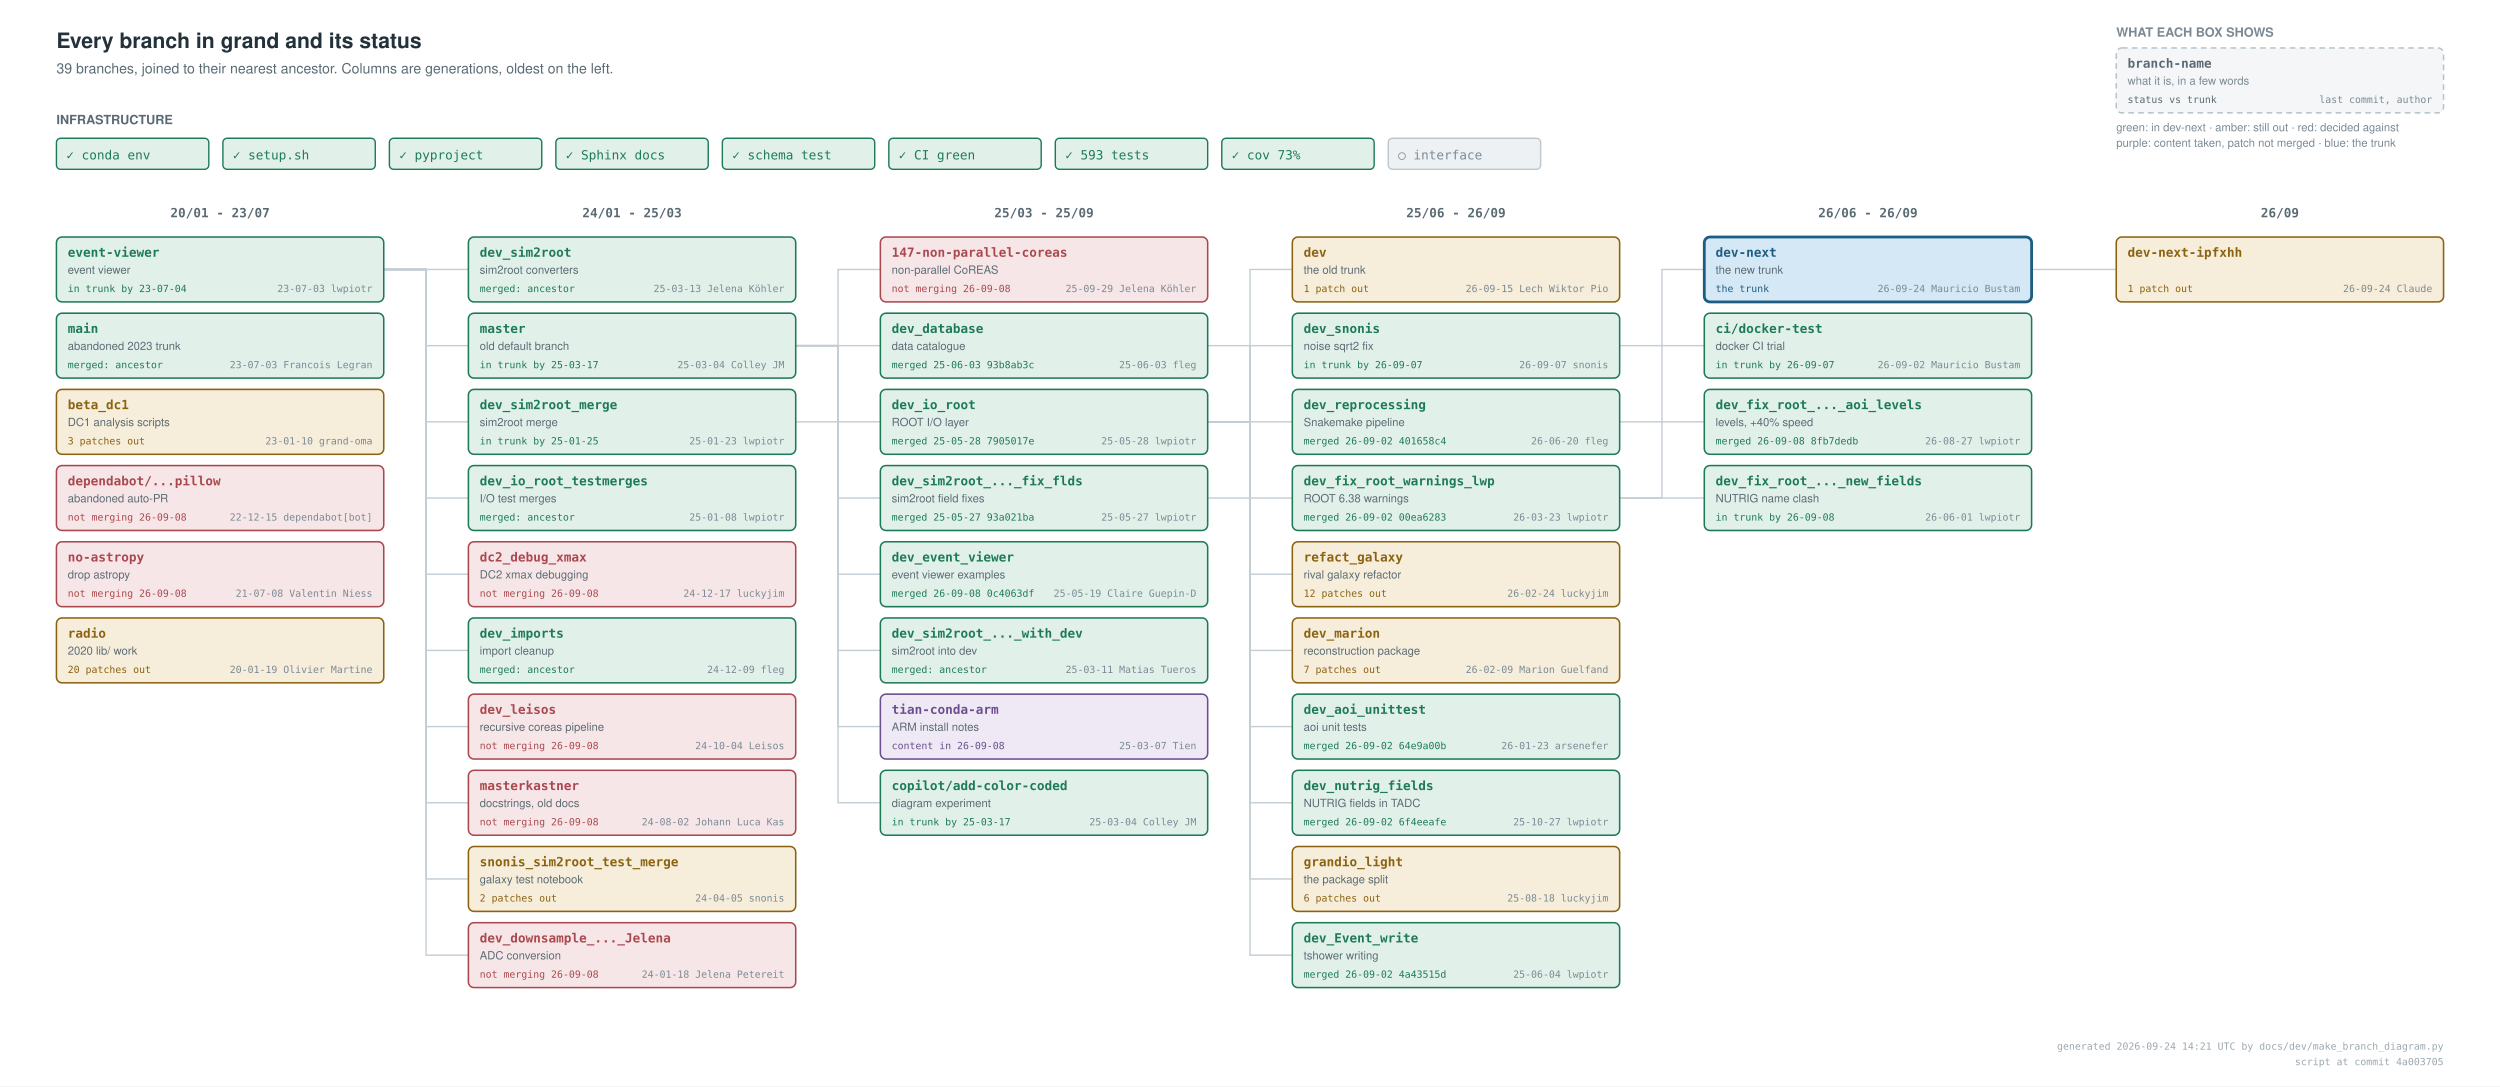
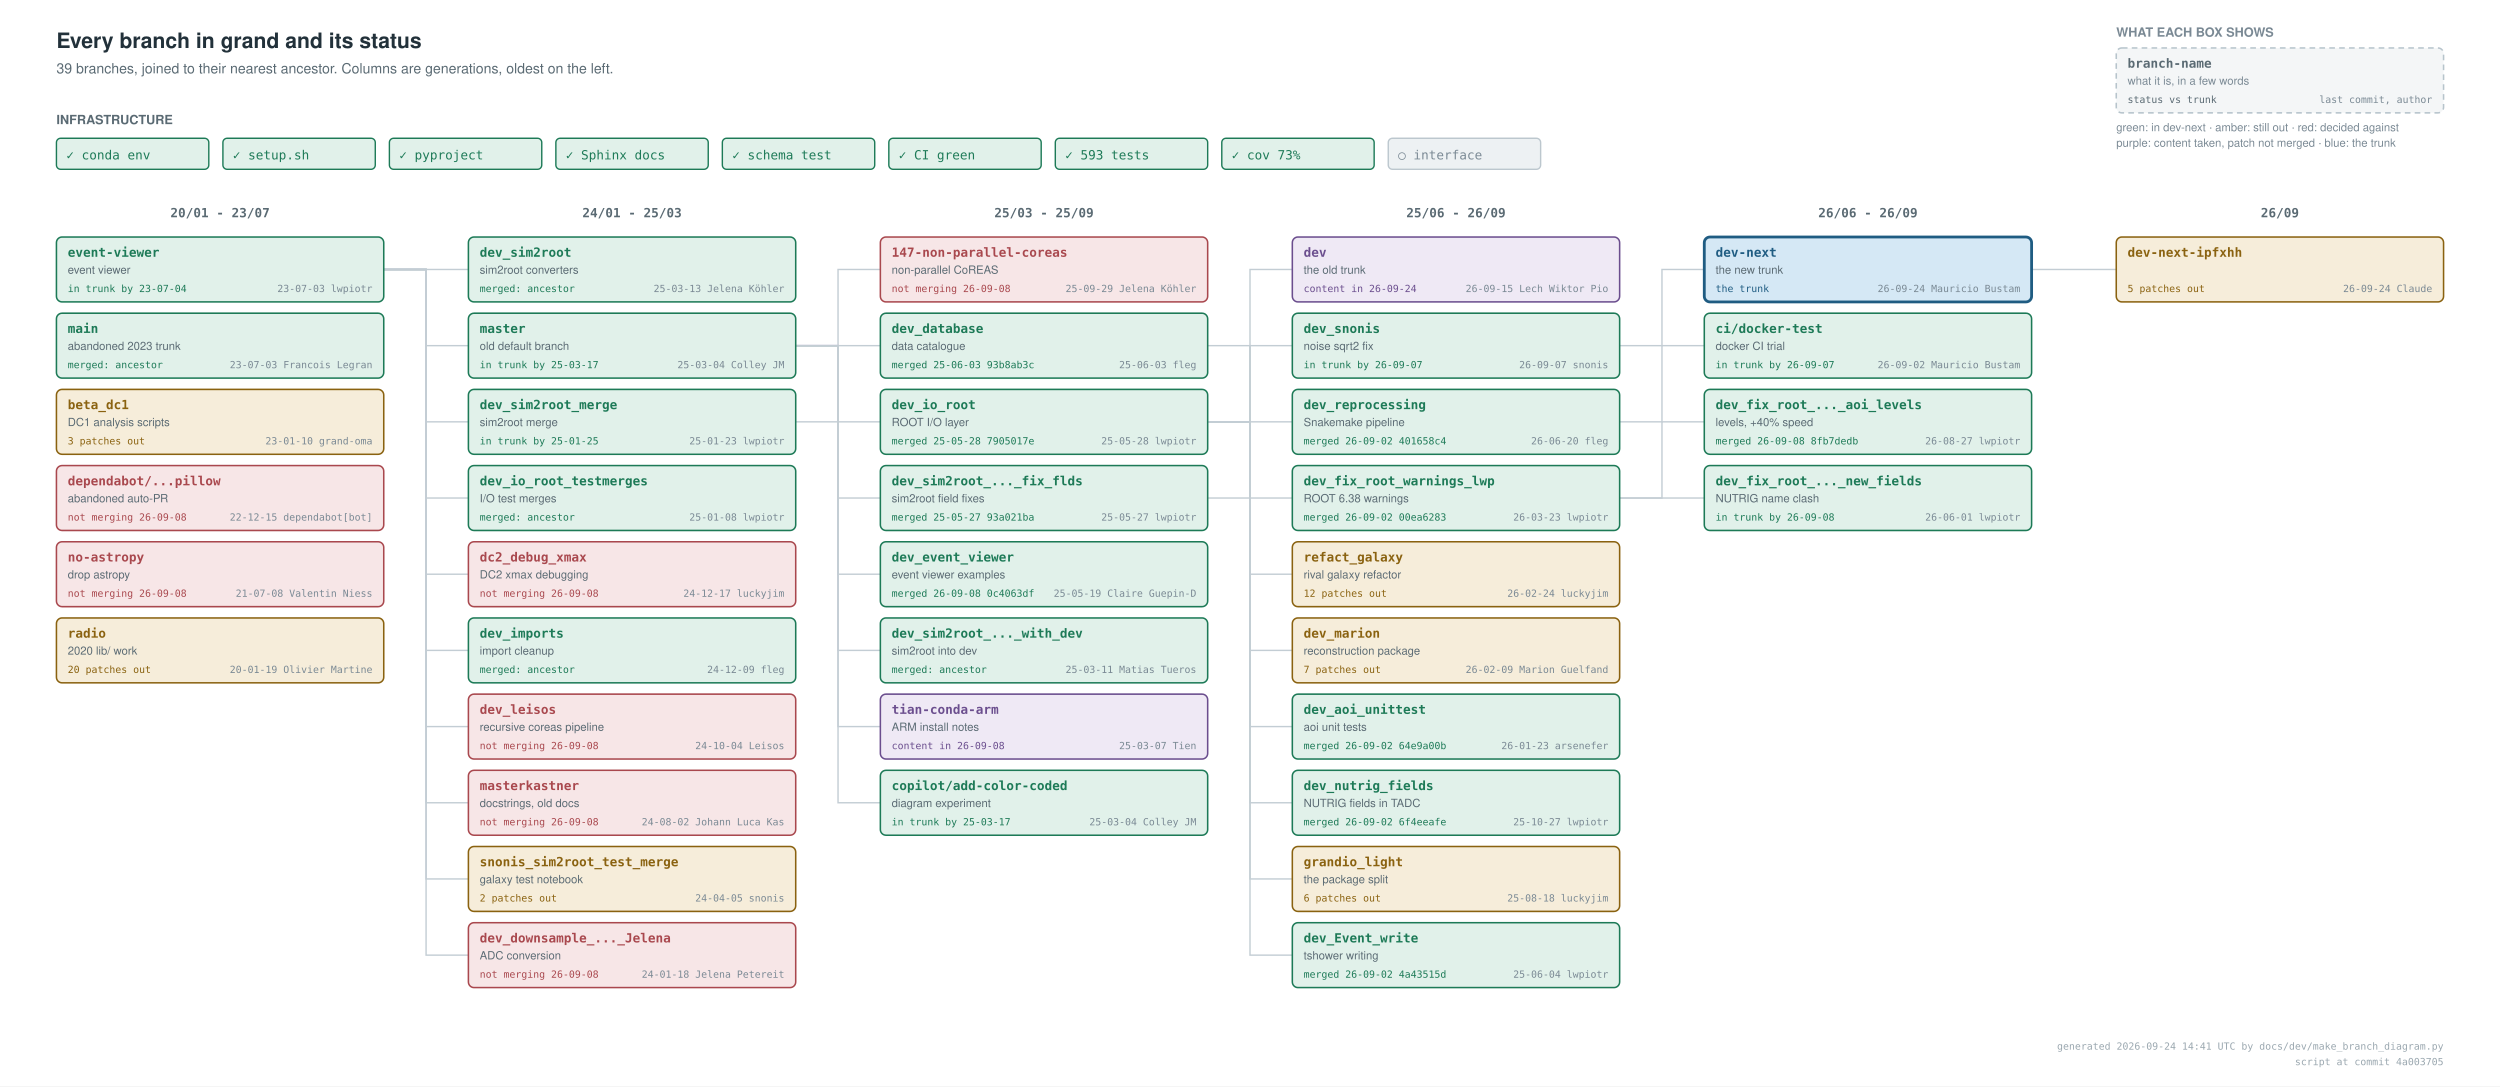
<svg xmlns="http://www.w3.org/2000/svg" viewBox="0 0 1772 770" width="1772" height="770" font-family="IBM Plex Sans, Helvetica, Arial, sans-serif">
  <rect width="1772" height="770" fill="#FFFFFF" />
  <text x="40" y="34" font-size="15" font-weight="600" fill="#22313A">Every branch in grand and its status</text>
  <text x="40" y="52" font-size="10" fill="#5A6A73">39 branches, joined to their nearest ancestor. Columns are generations, oldest on the left.</text>
  <text x="1500.0" y="26.0" font-size="9" font-weight="600" fill="#7A8994">WHAT EACH BOX SHOWS</text>
  <rect x="1500.0" y="34.0" width="232" height="46" rx="4" fill="#F4F6F7" stroke="#B7C4CC" stroke-width="1.1" stroke-dasharray="4 3" />
  <text x="1508.0" y="48.0" font-family="IBM Plex Mono, monospace" font-size="9" font-weight="600" fill="#5A6A73">branch-name</text>
  <text x="1508.0" y="60.0" font-size="8" fill="#7A8994">what it is, in a few words</text>
  <text x="1508.0" y="73.0" font-family="IBM Plex Mono, monospace" font-size="7" fill="#5A6A73">status vs trunk</text>
  <text x="1724.0" y="73.0" font-family="IBM Plex Mono, monospace" font-size="7" fill="#7A8994" text-anchor="end">last commit, author</text>
  <text x="1500.0" y="93.0" font-size="8" fill="#7A8994">green: in dev-next · amber: still out · red: decided against</text>
  <text x="1500.0" y="104.0" font-size="8" fill="#7A8994">purple: content taken, patch not merged · blue: the trunk</text>
  <text x="40" y="88" font-size="9" font-weight="600" fill="#5A6A73">INFRASTRUCTURE</text>
  <rect x="40.0" y="98" width="108" height="22" rx="3" fill="#E1F1EA" stroke="#1D7A57" stroke-width="1" />
  <text x="47.0" y="113" font-family="IBM Plex Mono, monospace" font-size="9" fill="#1D7A57">✓ conda env</text>
  <rect x="158.0" y="98" width="108" height="22" rx="3" fill="#E1F1EA" stroke="#1D7A57" stroke-width="1" />
  <text x="165.0" y="113" font-family="IBM Plex Mono, monospace" font-size="9" fill="#1D7A57">✓ setup.sh</text>
  <rect x="276.0" y="98" width="108" height="22" rx="3" fill="#E1F1EA" stroke="#1D7A57" stroke-width="1" />
  <text x="283.0" y="113" font-family="IBM Plex Mono, monospace" font-size="9" fill="#1D7A57">✓ pyproject</text>
  <rect x="394.0" y="98" width="108" height="22" rx="3" fill="#E1F1EA" stroke="#1D7A57" stroke-width="1" />
  <text x="401.0" y="113" font-family="IBM Plex Mono, monospace" font-size="9" fill="#1D7A57">✓ Sphinx docs</text>
  <rect x="512.0" y="98" width="108" height="22" rx="3" fill="#E1F1EA" stroke="#1D7A57" stroke-width="1" />
  <text x="519.0" y="113" font-family="IBM Plex Mono, monospace" font-size="9" fill="#1D7A57">✓ schema test</text>
  <rect x="630.0" y="98" width="108" height="22" rx="3" fill="#E1F1EA" stroke="#1D7A57" stroke-width="1" />
  <text x="637.0" y="113" font-family="IBM Plex Mono, monospace" font-size="9" fill="#1D7A57">✓ CI green</text>
  <rect x="748.0" y="98" width="108" height="22" rx="3" fill="#E1F1EA" stroke="#1D7A57" stroke-width="1" />
  <text x="755.0" y="113" font-family="IBM Plex Mono, monospace" font-size="9" fill="#1D7A57">✓ 593 tests</text>
  <rect x="866.0" y="98" width="108" height="22" rx="3" fill="#E1F1EA" stroke="#1D7A57" stroke-width="1" />
  <text x="873.0" y="113" font-family="IBM Plex Mono, monospace" font-size="9" fill="#1D7A57">✓ cov 73%</text>
  <rect x="984.0" y="98" width="108" height="22" rx="3" fill="#EDF1F3" stroke="#BCC7CE" stroke-width="1" />
  <text x="991.0" y="113" font-family="IBM Plex Mono, monospace" font-size="9" fill="#7A8994">○ interface</text>
  <text x="156.0" y="154.0" font-family="IBM Plex Mono, monospace" font-size="9" font-weight="600" fill="#5A6A73" text-anchor="middle">20/01 - 23/07</text>
  <text x="448.0" y="154.0" font-family="IBM Plex Mono, monospace" font-size="9" font-weight="600" fill="#5A6A73" text-anchor="middle">24/01 - 25/03</text>
  <text x="740.0" y="154.0" font-family="IBM Plex Mono, monospace" font-size="9" font-weight="600" fill="#5A6A73" text-anchor="middle">25/03 - 25/09</text>
  <text x="1032.0" y="154.0" font-family="IBM Plex Mono, monospace" font-size="9" font-weight="600" fill="#5A6A73" text-anchor="middle">25/06 - 26/09</text>
  <text x="1324.0" y="154.0" font-family="IBM Plex Mono, monospace" font-size="9" font-weight="600" fill="#5A6A73" text-anchor="middle">26/06 - 26/09</text>
  <text x="1616.0" y="154.0" font-family="IBM Plex Mono, monospace" font-size="9" font-weight="600" fill="#5A6A73" text-anchor="middle">26/09</text>
  <path d="M 564.0 245.0 H 594.0 V 191.0 H 624.0" fill="none" stroke="#C3CDD4" stroke-width="1" />
  <path d="M 1148.0 299.0 H 1178.0 V 245.0 H 1208.0" fill="none" stroke="#C3CDD4" stroke-width="1" />
  <path d="M 564.0 245.0 H 594.0 V 569.0 H 624.0" fill="none" stroke="#C3CDD4" stroke-width="1" />
  <path d="M 272.0 191.0 H 302.0 V 407.0 H 332.0" fill="none" stroke="#C3CDD4" stroke-width="1" />
  <path d="M 856.0 299.0 H 886.0 V 191.0 H 916.0" fill="none" stroke="#C3CDD4" stroke-width="1" />
  <path d="M 1148.0 245.0 H 1178.0 V 191.0 H 1208.0" fill="none" stroke="#C3CDD4" stroke-width="1" />
  <path d="M 1440.0 191.0 H 1470.0 V 191.0 H 1500.0" fill="none" stroke="#C3CDD4" stroke-width="1" />
  <path d="M 856.0 245.0 H 886.0 V 677.0 H 916.0" fill="none" stroke="#C3CDD4" stroke-width="1" />
  <path d="M 856.0 299.0 H 886.0 V 515.0 H 916.0" fill="none" stroke="#C3CDD4" stroke-width="1" />
  <path d="M 564.0 245.0 H 594.0 V 245.0 H 624.0" fill="none" stroke="#C3CDD4" stroke-width="1" />
  <path d="M 272.0 191.0 H 302.0 V 677.0 H 332.0" fill="none" stroke="#C3CDD4" stroke-width="1" />
  <path d="M 564.0 245.0 H 594.0 V 407.0 H 624.0" fill="none" stroke="#C3CDD4" stroke-width="1" />
  <path d="M 1148.0 353.0 H 1178.0 V 299.0 H 1208.0" fill="none" stroke="#C3CDD4" stroke-width="1" />
  <path d="M 856.0 299.0 H 886.0 V 353.0 H 916.0" fill="none" stroke="#C3CDD4" stroke-width="1" />
  <path d="M 1148.0 353.0 H 1178.0 V 353.0 H 1208.0" fill="none" stroke="#C3CDD4" stroke-width="1" />
  <path d="M 272.0 191.0 H 302.0 V 461.0 H 332.0" fill="none" stroke="#C3CDD4" stroke-width="1" />
  <path d="M 564.0 245.0 H 594.0 V 299.0 H 624.0" fill="none" stroke="#C3CDD4" stroke-width="1" />
  <path d="M 272.0 191.0 H 302.0 V 353.0 H 332.0" fill="none" stroke="#C3CDD4" stroke-width="1" />
  <path d="M 272.0 191.0 H 302.0 V 515.0 H 332.0" fill="none" stroke="#C3CDD4" stroke-width="1" />
  <path d="M 856.0 299.0 H 886.0 V 461.0 H 916.0" fill="none" stroke="#C3CDD4" stroke-width="1" />
  <path d="M 856.0 299.0 H 886.0 V 569.0 H 916.0" fill="none" stroke="#C3CDD4" stroke-width="1" />
  <path d="M 856.0 299.0 H 886.0 V 299.0 H 916.0" fill="none" stroke="#C3CDD4" stroke-width="1" />
  <path d="M 272.0 191.0 H 302.0 V 191.0 H 332.0" fill="none" stroke="#C3CDD4" stroke-width="1" />
  <path d="M 272.0 191.0 H 302.0 V 299.0 H 332.0" fill="none" stroke="#C3CDD4" stroke-width="1" />
  <path d="M 564.0 299.0 H 594.0 V 461.0 H 624.0" fill="none" stroke="#C3CDD4" stroke-width="1" />
  <path d="M 564.0 245.0 H 594.0 V 353.0 H 624.0" fill="none" stroke="#C3CDD4" stroke-width="1" />
  <path d="M 856.0 353.0 H 886.0 V 245.0 H 916.0" fill="none" stroke="#C3CDD4" stroke-width="1" />
  <path d="M 856.0 299.0 H 886.0 V 623.0 H 916.0" fill="none" stroke="#C3CDD4" stroke-width="1" />
  <path d="M 272.0 191.0 H 302.0 V 245.0 H 332.0" fill="none" stroke="#C3CDD4" stroke-width="1" />
  <path d="M 272.0 191.0 H 302.0 V 569.0 H 332.0" fill="none" stroke="#C3CDD4" stroke-width="1" />
  <path d="M 856.0 299.0 H 886.0 V 407.0 H 916.0" fill="none" stroke="#C3CDD4" stroke-width="1" />
  <path d="M 272.0 191.0 H 302.0 V 623.0 H 332.0" fill="none" stroke="#C3CDD4" stroke-width="1" />
  <path d="M 564.0 245.0 H 594.0 V 515.0 H 624.0" fill="none" stroke="#C3CDD4" stroke-width="1" />
  <rect x="624.0" y="168.0" width="232" height="46" rx="4" fill="#F7E6E7" stroke="#A9484E" stroke-width="1.1" />
  <text x="632.0" y="182.0" font-family="IBM Plex Mono, monospace" font-size="9" font-weight="600" fill="#A9484E">147-non-parallel-coreas</text>
  <text x="632.0" y="194.0" font-size="8" fill="#5A6A73">non-parallel CoREAS</text>
  <text x="632.0" y="207.0" font-family="IBM Plex Mono, monospace" font-size="7" fill="#A9484E">not merging 26-09-08</text>
  <text x="848.0" y="207.0" font-family="IBM Plex Mono, monospace" font-size="7" fill="#7A8994" text-anchor="end">25-09-29 Jelena Köhler</text>
  <rect x="40.0" y="276.0" width="232" height="46" rx="4" fill="#F6EDDA" stroke="#8A6210" stroke-width="1.1" />
  <text x="48.0" y="290.0" font-family="IBM Plex Mono, monospace" font-size="9" font-weight="600" fill="#8A6210">beta_dc1</text>
  <text x="48.0" y="302.0" font-size="8" fill="#5A6A73">DC1 analysis scripts</text>
  <text x="48.0" y="315.0" font-family="IBM Plex Mono, monospace" font-size="7" fill="#8A6210">3 patches out</text>
  <text x="264.0" y="315.0" font-family="IBM Plex Mono, monospace" font-size="7" fill="#7A8994" text-anchor="end">23-01-10 grand-oma</text>
  <rect x="1208.0" y="222.0" width="232" height="46" rx="4" fill="#E1F1EA" stroke="#1D7A57" stroke-width="1.1" />
  <text x="1216.0" y="236.0" font-family="IBM Plex Mono, monospace" font-size="9" font-weight="600" fill="#1D7A57">ci/docker-test</text>
  <text x="1216.0" y="248.0" font-size="8" fill="#5A6A73">docker CI trial</text>
  <text x="1216.0" y="261.0" font-family="IBM Plex Mono, monospace" font-size="7" fill="#1D7A57">in trunk by 26-09-07</text>
  <text x="1432.0" y="261.0" font-family="IBM Plex Mono, monospace" font-size="7" fill="#7A8994" text-anchor="end">26-09-02 Mauricio Bustam</text>
  <rect x="624.0" y="546.0" width="232" height="46" rx="4" fill="#E1F1EA" stroke="#1D7A57" stroke-width="1.1" />
  <text x="632.0" y="560.0" font-family="IBM Plex Mono, monospace" font-size="9" font-weight="600" fill="#1D7A57">copilot/add-color-coded</text>
  <text x="632.0" y="572.0" font-size="8" fill="#5A6A73">diagram experiment</text>
  <text x="632.0" y="585.0" font-family="IBM Plex Mono, monospace" font-size="7" fill="#1D7A57">in trunk by 25-03-17</text>
  <text x="848.0" y="585.0" font-family="IBM Plex Mono, monospace" font-size="7" fill="#7A8994" text-anchor="end">25-03-04 Colley JM</text>
  <rect x="332.0" y="384.0" width="232" height="46" rx="4" fill="#F7E6E7" stroke="#A9484E" stroke-width="1.1" />
  <text x="340.0" y="398.0" font-family="IBM Plex Mono, monospace" font-size="9" font-weight="600" fill="#A9484E">dc2_debug_xmax</text>
  <text x="340.0" y="410.0" font-size="8" fill="#5A6A73">DC2 xmax debugging</text>
  <text x="340.0" y="423.0" font-family="IBM Plex Mono, monospace" font-size="7" fill="#A9484E">not merging 26-09-08</text>
  <text x="556.0" y="423.0" font-family="IBM Plex Mono, monospace" font-size="7" fill="#7A8994" text-anchor="end">24-12-17 luckyjim</text>
  <rect x="40.0" y="330.0" width="232" height="46" rx="4" fill="#F7E6E7" stroke="#A9484E" stroke-width="1.1" />
  <text x="48.0" y="344.0" font-family="IBM Plex Mono, monospace" font-size="9" font-weight="600" fill="#A9484E">dependabot/...pillow</text>
  <text x="48.0" y="356.0" font-size="8" fill="#5A6A73">abandoned auto-PR</text>
  <text x="48.0" y="369.0" font-family="IBM Plex Mono, monospace" font-size="7" fill="#A9484E">not merging 26-09-08</text>
  <text x="264.0" y="369.0" font-family="IBM Plex Mono, monospace" font-size="7" fill="#7A8994" text-anchor="end">22-12-15 dependabot[bot]</text>
-   <rect x="916.0" y="168.0" width="232" height="46" rx="4" fill="#F6EDDA" stroke="#8A6210" stroke-width="1.1" />
-   <text x="924.0" y="182.0" font-family="IBM Plex Mono, monospace" font-size="9" font-weight="600" fill="#8A6210">dev</text>
+   <rect x="916.0" y="168.0" width="232" height="46" rx="4" fill="#EFE9F5" stroke="#6B4E8E" stroke-width="1.1" />
+   <text x="924.0" y="182.0" font-family="IBM Plex Mono, monospace" font-size="9" font-weight="600" fill="#6B4E8E">dev</text>
  <text x="924.0" y="194.0" font-size="8" fill="#5A6A73">the old trunk</text>
-   <text x="924.0" y="207.0" font-family="IBM Plex Mono, monospace" font-size="7" fill="#8A6210">1 patch out</text>
+   <text x="924.0" y="207.0" font-family="IBM Plex Mono, monospace" font-size="7" fill="#6B4E8E">content in 26-09-24</text>
  <text x="1140.0" y="207.0" font-family="IBM Plex Mono, monospace" font-size="7" fill="#7A8994" text-anchor="end">26-09-15 Lech Wiktor Pio</text>
  <rect x="1208.0" y="168.0" width="232" height="46" rx="4" fill="#D5E8F5" stroke="#1F5C82" stroke-width="2" />
  <text x="1216.0" y="182.0" font-family="IBM Plex Mono, monospace" font-size="9" font-weight="600" fill="#1F5C82">dev-next</text>
  <text x="1216.0" y="194.0" font-size="8" fill="#5A6A73">the new trunk</text>
  <text x="1216.0" y="207.0" font-family="IBM Plex Mono, monospace" font-size="7" fill="#1F5C82">the trunk</text>
  <text x="1432.0" y="207.0" font-family="IBM Plex Mono, monospace" font-size="7" fill="#7A8994" text-anchor="end">26-09-24 Mauricio Bustam</text>
  <rect x="1500.0" y="168.0" width="232" height="46" rx="4" fill="#F6EDDA" stroke="#8A6210" stroke-width="1.1" />
  <text x="1508.0" y="182.0" font-family="IBM Plex Mono, monospace" font-size="9" font-weight="600" fill="#8A6210">dev-next-ipfxhh</text>
  <text x="1508.0" y="194.0" font-size="8" fill="#5A6A73" />
-   <text x="1508.0" y="207.0" font-family="IBM Plex Mono, monospace" font-size="7" fill="#8A6210">1 patch out</text>
+   <text x="1508.0" y="207.0" font-family="IBM Plex Mono, monospace" font-size="7" fill="#8A6210">5 patches out</text>
  <text x="1724.0" y="207.0" font-family="IBM Plex Mono, monospace" font-size="7" fill="#7A8994" text-anchor="end">26-09-24 Claude</text>
  <rect x="916.0" y="654.0" width="232" height="46" rx="4" fill="#E1F1EA" stroke="#1D7A57" stroke-width="1.1" />
  <text x="924.0" y="668.0" font-family="IBM Plex Mono, monospace" font-size="9" font-weight="600" fill="#1D7A57">dev_Event_write</text>
  <text x="924.0" y="680.0" font-size="8" fill="#5A6A73">tshower writing</text>
  <text x="924.0" y="693.0" font-family="IBM Plex Mono, monospace" font-size="7" fill="#1D7A57">merged 26-09-02 4a43515d</text>
  <text x="1140.0" y="693.0" font-family="IBM Plex Mono, monospace" font-size="7" fill="#7A8994" text-anchor="end">25-06-04 lwpiotr</text>
  <rect x="916.0" y="492.0" width="232" height="46" rx="4" fill="#E1F1EA" stroke="#1D7A57" stroke-width="1.1" />
  <text x="924.0" y="506.0" font-family="IBM Plex Mono, monospace" font-size="9" font-weight="600" fill="#1D7A57">dev_aoi_unittest</text>
  <text x="924.0" y="518.0" font-size="8" fill="#5A6A73">aoi unit tests</text>
  <text x="924.0" y="531.0" font-family="IBM Plex Mono, monospace" font-size="7" fill="#1D7A57">merged 26-09-02 64e9a00b</text>
  <text x="1140.0" y="531.0" font-family="IBM Plex Mono, monospace" font-size="7" fill="#7A8994" text-anchor="end">26-01-23 arsenefer</text>
  <rect x="624.0" y="222.0" width="232" height="46" rx="4" fill="#E1F1EA" stroke="#1D7A57" stroke-width="1.1" />
  <text x="632.0" y="236.0" font-family="IBM Plex Mono, monospace" font-size="9" font-weight="600" fill="#1D7A57">dev_database</text>
  <text x="632.0" y="248.0" font-size="8" fill="#5A6A73">data catalogue</text>
  <text x="632.0" y="261.0" font-family="IBM Plex Mono, monospace" font-size="7" fill="#1D7A57">merged 25-06-03 93b8ab3c</text>
  <text x="848.0" y="261.0" font-family="IBM Plex Mono, monospace" font-size="7" fill="#7A8994" text-anchor="end">25-06-03 fleg</text>
  <rect x="332.0" y="654.0" width="232" height="46" rx="4" fill="#F7E6E7" stroke="#A9484E" stroke-width="1.1" />
  <text x="340.0" y="668.0" font-family="IBM Plex Mono, monospace" font-size="9" font-weight="600" fill="#A9484E">dev_downsample_..._Jelena</text>
  <text x="340.0" y="680.0" font-size="8" fill="#5A6A73">ADC conversion</text>
  <text x="340.0" y="693.0" font-family="IBM Plex Mono, monospace" font-size="7" fill="#A9484E">not merging 26-09-08</text>
  <text x="556.0" y="693.0" font-family="IBM Plex Mono, monospace" font-size="7" fill="#7A8994" text-anchor="end">24-01-18 Jelena Petereit</text>
  <rect x="624.0" y="384.0" width="232" height="46" rx="4" fill="#E1F1EA" stroke="#1D7A57" stroke-width="1.1" />
  <text x="632.0" y="398.0" font-family="IBM Plex Mono, monospace" font-size="9" font-weight="600" fill="#1D7A57">dev_event_viewer</text>
  <text x="632.0" y="410.0" font-size="8" fill="#5A6A73">event viewer examples</text>
  <text x="632.0" y="423.0" font-family="IBM Plex Mono, monospace" font-size="7" fill="#1D7A57">merged 26-09-08 0c4063df</text>
  <text x="848.0" y="423.0" font-family="IBM Plex Mono, monospace" font-size="7" fill="#7A8994" text-anchor="end">25-05-19 Claire Guepin-D</text>
  <rect x="1208.0" y="276.0" width="232" height="46" rx="4" fill="#E1F1EA" stroke="#1D7A57" stroke-width="1.1" />
  <text x="1216.0" y="290.0" font-family="IBM Plex Mono, monospace" font-size="9" font-weight="600" fill="#1D7A57">dev_fix_root_..._aoi_levels</text>
  <text x="1216.0" y="302.0" font-size="8" fill="#5A6A73">levels, +40% speed</text>
  <text x="1216.0" y="315.0" font-family="IBM Plex Mono, monospace" font-size="7" fill="#1D7A57">merged 26-09-08 8fb7dedb</text>
  <text x="1432.0" y="315.0" font-family="IBM Plex Mono, monospace" font-size="7" fill="#7A8994" text-anchor="end">26-08-27 lwpiotr</text>
  <rect x="916.0" y="330.0" width="232" height="46" rx="4" fill="#E1F1EA" stroke="#1D7A57" stroke-width="1.1" />
  <text x="924.0" y="344.0" font-family="IBM Plex Mono, monospace" font-size="9" font-weight="600" fill="#1D7A57">dev_fix_root_warnings_lwp</text>
  <text x="924.0" y="356.0" font-size="8" fill="#5A6A73">ROOT 6.38 warnings</text>
  <text x="924.0" y="369.0" font-family="IBM Plex Mono, monospace" font-size="7" fill="#1D7A57">merged 26-09-02 00ea6283</text>
  <text x="1140.0" y="369.0" font-family="IBM Plex Mono, monospace" font-size="7" fill="#7A8994" text-anchor="end">26-03-23 lwpiotr</text>
  <rect x="1208.0" y="330.0" width="232" height="46" rx="4" fill="#E1F1EA" stroke="#1D7A57" stroke-width="1.1" />
  <text x="1216.0" y="344.0" font-family="IBM Plex Mono, monospace" font-size="9" font-weight="600" fill="#1D7A57">dev_fix_root_..._new_fields</text>
  <text x="1216.0" y="356.0" font-size="8" fill="#5A6A73">NUTRIG name clash</text>
  <text x="1216.0" y="369.0" font-family="IBM Plex Mono, monospace" font-size="7" fill="#1D7A57">in trunk by 26-09-08</text>
  <text x="1432.0" y="369.0" font-family="IBM Plex Mono, monospace" font-size="7" fill="#7A8994" text-anchor="end">26-06-01 lwpiotr</text>
  <rect x="332.0" y="438.0" width="232" height="46" rx="4" fill="#E1F1EA" stroke="#1D7A57" stroke-width="1.1" />
  <text x="340.0" y="452.0" font-family="IBM Plex Mono, monospace" font-size="9" font-weight="600" fill="#1D7A57">dev_imports</text>
  <text x="340.0" y="464.0" font-size="8" fill="#5A6A73">import cleanup</text>
  <text x="340.0" y="477.0" font-family="IBM Plex Mono, monospace" font-size="7" fill="#1D7A57">merged: ancestor</text>
  <text x="556.0" y="477.0" font-family="IBM Plex Mono, monospace" font-size="7" fill="#7A8994" text-anchor="end">24-12-09 fleg</text>
  <rect x="624.0" y="276.0" width="232" height="46" rx="4" fill="#E1F1EA" stroke="#1D7A57" stroke-width="1.1" />
  <text x="632.0" y="290.0" font-family="IBM Plex Mono, monospace" font-size="9" font-weight="600" fill="#1D7A57">dev_io_root</text>
  <text x="632.0" y="302.0" font-size="8" fill="#5A6A73">ROOT I/O layer</text>
  <text x="632.0" y="315.0" font-family="IBM Plex Mono, monospace" font-size="7" fill="#1D7A57">merged 25-05-28 7905017e</text>
  <text x="848.0" y="315.0" font-family="IBM Plex Mono, monospace" font-size="7" fill="#7A8994" text-anchor="end">25-05-28 lwpiotr</text>
  <rect x="332.0" y="330.0" width="232" height="46" rx="4" fill="#E1F1EA" stroke="#1D7A57" stroke-width="1.1" />
  <text x="340.0" y="344.0" font-family="IBM Plex Mono, monospace" font-size="9" font-weight="600" fill="#1D7A57">dev_io_root_testmerges</text>
  <text x="340.0" y="356.0" font-size="8" fill="#5A6A73">I/O test merges</text>
  <text x="340.0" y="369.0" font-family="IBM Plex Mono, monospace" font-size="7" fill="#1D7A57">merged: ancestor</text>
  <text x="556.0" y="369.0" font-family="IBM Plex Mono, monospace" font-size="7" fill="#7A8994" text-anchor="end">25-01-08 lwpiotr</text>
  <rect x="332.0" y="492.0" width="232" height="46" rx="4" fill="#F7E6E7" stroke="#A9484E" stroke-width="1.1" />
  <text x="340.0" y="506.0" font-family="IBM Plex Mono, monospace" font-size="9" font-weight="600" fill="#A9484E">dev_leisos</text>
  <text x="340.0" y="518.0" font-size="8" fill="#5A6A73">recursive coreas pipeline</text>
  <text x="340.0" y="531.0" font-family="IBM Plex Mono, monospace" font-size="7" fill="#A9484E">not merging 26-09-08</text>
  <text x="556.0" y="531.0" font-family="IBM Plex Mono, monospace" font-size="7" fill="#7A8994" text-anchor="end">24-10-04 Leisos</text>
  <rect x="916.0" y="438.0" width="232" height="46" rx="4" fill="#F6EDDA" stroke="#8A6210" stroke-width="1.1" />
  <text x="924.0" y="452.0" font-family="IBM Plex Mono, monospace" font-size="9" font-weight="600" fill="#8A6210">dev_marion</text>
  <text x="924.0" y="464.0" font-size="8" fill="#5A6A73">reconstruction package</text>
  <text x="924.0" y="477.0" font-family="IBM Plex Mono, monospace" font-size="7" fill="#8A6210">7 patches out</text>
  <text x="1140.0" y="477.0" font-family="IBM Plex Mono, monospace" font-size="7" fill="#7A8994" text-anchor="end">26-02-09 Marion Guelfand</text>
  <rect x="916.0" y="546.0" width="232" height="46" rx="4" fill="#E1F1EA" stroke="#1D7A57" stroke-width="1.1" />
  <text x="924.0" y="560.0" font-family="IBM Plex Mono, monospace" font-size="9" font-weight="600" fill="#1D7A57">dev_nutrig_fields</text>
  <text x="924.0" y="572.0" font-size="8" fill="#5A6A73">NUTRIG fields in TADC</text>
  <text x="924.0" y="585.0" font-family="IBM Plex Mono, monospace" font-size="7" fill="#1D7A57">merged 26-09-02 6f4eeafe</text>
  <text x="1140.0" y="585.0" font-family="IBM Plex Mono, monospace" font-size="7" fill="#7A8994" text-anchor="end">25-10-27 lwpiotr</text>
  <rect x="916.0" y="276.0" width="232" height="46" rx="4" fill="#E1F1EA" stroke="#1D7A57" stroke-width="1.1" />
  <text x="924.0" y="290.0" font-family="IBM Plex Mono, monospace" font-size="9" font-weight="600" fill="#1D7A57">dev_reprocessing</text>
  <text x="924.0" y="302.0" font-size="8" fill="#5A6A73">Snakemake pipeline</text>
  <text x="924.0" y="315.0" font-family="IBM Plex Mono, monospace" font-size="7" fill="#1D7A57">merged 26-09-02 401658c4</text>
  <text x="1140.0" y="315.0" font-family="IBM Plex Mono, monospace" font-size="7" fill="#7A8994" text-anchor="end">26-06-20 fleg</text>
  <rect x="332.0" y="168.0" width="232" height="46" rx="4" fill="#E1F1EA" stroke="#1D7A57" stroke-width="1.1" />
  <text x="340.0" y="182.0" font-family="IBM Plex Mono, monospace" font-size="9" font-weight="600" fill="#1D7A57">dev_sim2root</text>
  <text x="340.0" y="194.0" font-size="8" fill="#5A6A73">sim2root converters</text>
  <text x="340.0" y="207.0" font-family="IBM Plex Mono, monospace" font-size="7" fill="#1D7A57">merged: ancestor</text>
  <text x="556.0" y="207.0" font-family="IBM Plex Mono, monospace" font-size="7" fill="#7A8994" text-anchor="end">25-03-13 Jelena Köhler</text>
  <rect x="332.0" y="276.0" width="232" height="46" rx="4" fill="#E1F1EA" stroke="#1D7A57" stroke-width="1.1" />
  <text x="340.0" y="290.0" font-family="IBM Plex Mono, monospace" font-size="9" font-weight="600" fill="#1D7A57">dev_sim2root_merge</text>
  <text x="340.0" y="302.0" font-size="8" fill="#5A6A73">sim2root merge</text>
  <text x="340.0" y="315.0" font-family="IBM Plex Mono, monospace" font-size="7" fill="#1D7A57">in trunk by 25-01-25</text>
  <text x="556.0" y="315.0" font-family="IBM Plex Mono, monospace" font-size="7" fill="#7A8994" text-anchor="end">25-01-23 lwpiotr</text>
  <rect x="624.0" y="438.0" width="232" height="46" rx="4" fill="#E1F1EA" stroke="#1D7A57" stroke-width="1.1" />
  <text x="632.0" y="452.0" font-family="IBM Plex Mono, monospace" font-size="9" font-weight="600" fill="#1D7A57">dev_sim2root_..._with_dev</text>
  <text x="632.0" y="464.0" font-size="8" fill="#5A6A73">sim2root into dev</text>
  <text x="632.0" y="477.0" font-family="IBM Plex Mono, monospace" font-size="7" fill="#1D7A57">merged: ancestor</text>
  <text x="848.0" y="477.0" font-family="IBM Plex Mono, monospace" font-size="7" fill="#7A8994" text-anchor="end">25-03-11 Matias Tueros</text>
  <rect x="624.0" y="330.0" width="232" height="46" rx="4" fill="#E1F1EA" stroke="#1D7A57" stroke-width="1.1" />
  <text x="632.0" y="344.0" font-family="IBM Plex Mono, monospace" font-size="9" font-weight="600" fill="#1D7A57">dev_sim2root_..._fix_flds</text>
  <text x="632.0" y="356.0" font-size="8" fill="#5A6A73">sim2root field fixes</text>
  <text x="632.0" y="369.0" font-family="IBM Plex Mono, monospace" font-size="7" fill="#1D7A57">merged 25-05-27 93a021ba</text>
  <text x="848.0" y="369.0" font-family="IBM Plex Mono, monospace" font-size="7" fill="#7A8994" text-anchor="end">25-05-27 lwpiotr</text>
  <rect x="916.0" y="222.0" width="232" height="46" rx="4" fill="#E1F1EA" stroke="#1D7A57" stroke-width="1.1" />
  <text x="924.0" y="236.0" font-family="IBM Plex Mono, monospace" font-size="9" font-weight="600" fill="#1D7A57">dev_snonis</text>
  <text x="924.0" y="248.0" font-size="8" fill="#5A6A73">noise sqrt2 fix</text>
  <text x="924.0" y="261.0" font-family="IBM Plex Mono, monospace" font-size="7" fill="#1D7A57">in trunk by 26-09-07</text>
  <text x="1140.0" y="261.0" font-family="IBM Plex Mono, monospace" font-size="7" fill="#7A8994" text-anchor="end">26-09-07 snonis</text>
  <rect x="40.0" y="168.0" width="232" height="46" rx="4" fill="#E1F1EA" stroke="#1D7A57" stroke-width="1.1" />
  <text x="48.0" y="182.0" font-family="IBM Plex Mono, monospace" font-size="9" font-weight="600" fill="#1D7A57">event-viewer</text>
  <text x="48.0" y="194.0" font-size="8" fill="#5A6A73">event viewer</text>
  <text x="48.0" y="207.0" font-family="IBM Plex Mono, monospace" font-size="7" fill="#1D7A57">in trunk by 23-07-04</text>
  <text x="264.0" y="207.0" font-family="IBM Plex Mono, monospace" font-size="7" fill="#7A8994" text-anchor="end">23-07-03 lwpiotr</text>
  <rect x="916.0" y="600.0" width="232" height="46" rx="4" fill="#F6EDDA" stroke="#8A6210" stroke-width="1.1" />
  <text x="924.0" y="614.0" font-family="IBM Plex Mono, monospace" font-size="9" font-weight="600" fill="#8A6210">grandio_light</text>
  <text x="924.0" y="626.0" font-size="8" fill="#5A6A73">the package split</text>
  <text x="924.0" y="639.0" font-family="IBM Plex Mono, monospace" font-size="7" fill="#8A6210">6 patches out</text>
  <text x="1140.0" y="639.0" font-family="IBM Plex Mono, monospace" font-size="7" fill="#7A8994" text-anchor="end">25-08-18 luckyjim</text>
  <rect x="40.0" y="222.0" width="232" height="46" rx="4" fill="#E1F1EA" stroke="#1D7A57" stroke-width="1.1" />
  <text x="48.0" y="236.0" font-family="IBM Plex Mono, monospace" font-size="9" font-weight="600" fill="#1D7A57">main</text>
  <text x="48.0" y="248.0" font-size="8" fill="#5A6A73">abandoned 2023 trunk</text>
  <text x="48.0" y="261.0" font-family="IBM Plex Mono, monospace" font-size="7" fill="#1D7A57">merged: ancestor</text>
  <text x="264.0" y="261.0" font-family="IBM Plex Mono, monospace" font-size="7" fill="#7A8994" text-anchor="end">23-07-03 Francois Legran</text>
  <rect x="332.0" y="222.0" width="232" height="46" rx="4" fill="#E1F1EA" stroke="#1D7A57" stroke-width="1.1" />
  <text x="340.0" y="236.0" font-family="IBM Plex Mono, monospace" font-size="9" font-weight="600" fill="#1D7A57">master</text>
  <text x="340.0" y="248.0" font-size="8" fill="#5A6A73">old default branch</text>
  <text x="340.0" y="261.0" font-family="IBM Plex Mono, monospace" font-size="7" fill="#1D7A57">in trunk by 25-03-17</text>
  <text x="556.0" y="261.0" font-family="IBM Plex Mono, monospace" font-size="7" fill="#7A8994" text-anchor="end">25-03-04 Colley JM</text>
  <rect x="332.0" y="546.0" width="232" height="46" rx="4" fill="#F7E6E7" stroke="#A9484E" stroke-width="1.1" />
  <text x="340.0" y="560.0" font-family="IBM Plex Mono, monospace" font-size="9" font-weight="600" fill="#A9484E">masterkastner</text>
  <text x="340.0" y="572.0" font-size="8" fill="#5A6A73">docstrings, old docs</text>
  <text x="340.0" y="585.0" font-family="IBM Plex Mono, monospace" font-size="7" fill="#A9484E">not merging 26-09-08</text>
  <text x="556.0" y="585.0" font-family="IBM Plex Mono, monospace" font-size="7" fill="#7A8994" text-anchor="end">24-08-02 Johann Luca Kas</text>
  <rect x="40.0" y="384.0" width="232" height="46" rx="4" fill="#F7E6E7" stroke="#A9484E" stroke-width="1.1" />
  <text x="48.0" y="398.0" font-family="IBM Plex Mono, monospace" font-size="9" font-weight="600" fill="#A9484E">no-astropy</text>
  <text x="48.0" y="410.0" font-size="8" fill="#5A6A73">drop astropy</text>
  <text x="48.0" y="423.0" font-family="IBM Plex Mono, monospace" font-size="7" fill="#A9484E">not merging 26-09-08</text>
  <text x="264.0" y="423.0" font-family="IBM Plex Mono, monospace" font-size="7" fill="#7A8994" text-anchor="end">21-07-08 Valentin Niess</text>
  <rect x="40.0" y="438.0" width="232" height="46" rx="4" fill="#F6EDDA" stroke="#8A6210" stroke-width="1.1" />
  <text x="48.0" y="452.0" font-family="IBM Plex Mono, monospace" font-size="9" font-weight="600" fill="#8A6210">radio</text>
  <text x="48.0" y="464.0" font-size="8" fill="#5A6A73">2020 lib/ work</text>
  <text x="48.0" y="477.0" font-family="IBM Plex Mono, monospace" font-size="7" fill="#8A6210">20 patches out</text>
  <text x="264.0" y="477.0" font-family="IBM Plex Mono, monospace" font-size="7" fill="#7A8994" text-anchor="end">20-01-19 Olivier Martine</text>
  <rect x="916.0" y="384.0" width="232" height="46" rx="4" fill="#F6EDDA" stroke="#8A6210" stroke-width="1.1" />
  <text x="924.0" y="398.0" font-family="IBM Plex Mono, monospace" font-size="9" font-weight="600" fill="#8A6210">refact_galaxy</text>
  <text x="924.0" y="410.0" font-size="8" fill="#5A6A73">rival galaxy refactor</text>
  <text x="924.0" y="423.0" font-family="IBM Plex Mono, monospace" font-size="7" fill="#8A6210">12 patches out</text>
  <text x="1140.0" y="423.0" font-family="IBM Plex Mono, monospace" font-size="7" fill="#7A8994" text-anchor="end">26-02-24 luckyjim</text>
  <rect x="332.0" y="600.0" width="232" height="46" rx="4" fill="#F6EDDA" stroke="#8A6210" stroke-width="1.1" />
  <text x="340.0" y="614.0" font-family="IBM Plex Mono, monospace" font-size="9" font-weight="600" fill="#8A6210">snonis_sim2root_test_merge</text>
  <text x="340.0" y="626.0" font-size="8" fill="#5A6A73">galaxy test notebook</text>
  <text x="340.0" y="639.0" font-family="IBM Plex Mono, monospace" font-size="7" fill="#8A6210">2 patches out</text>
  <text x="556.0" y="639.0" font-family="IBM Plex Mono, monospace" font-size="7" fill="#7A8994" text-anchor="end">24-04-05 snonis</text>
  <rect x="624.0" y="492.0" width="232" height="46" rx="4" fill="#EFE9F5" stroke="#6B4E8E" stroke-width="1.1" />
  <text x="632.0" y="506.0" font-family="IBM Plex Mono, monospace" font-size="9" font-weight="600" fill="#6B4E8E">tian-conda-arm</text>
  <text x="632.0" y="518.0" font-size="8" fill="#5A6A73">ARM install notes</text>
  <text x="632.0" y="531.0" font-family="IBM Plex Mono, monospace" font-size="7" fill="#6B4E8E">content in 26-09-08</text>
  <text x="848.0" y="531.0" font-family="IBM Plex Mono, monospace" font-size="7" fill="#7A8994" text-anchor="end">25-03-07 Tien</text>
-   <text x="1732.0" y="744.0" font-family="IBM Plex Mono, monospace" font-size="7" fill="#9AA7AF" text-anchor="end">generated 2026-09-24 14:21 UTC by docs/dev/make_branch_diagram.py</text>
+   <text x="1732.0" y="744.0" font-family="IBM Plex Mono, monospace" font-size="7" fill="#9AA7AF" text-anchor="end">generated 2026-09-24 14:41 UTC by docs/dev/make_branch_diagram.py</text>
  <text x="1732.0" y="755.0" font-family="IBM Plex Mono, monospace" font-size="7" fill="#9AA7AF" text-anchor="end">script at commit 4a003705</text>
</svg>
